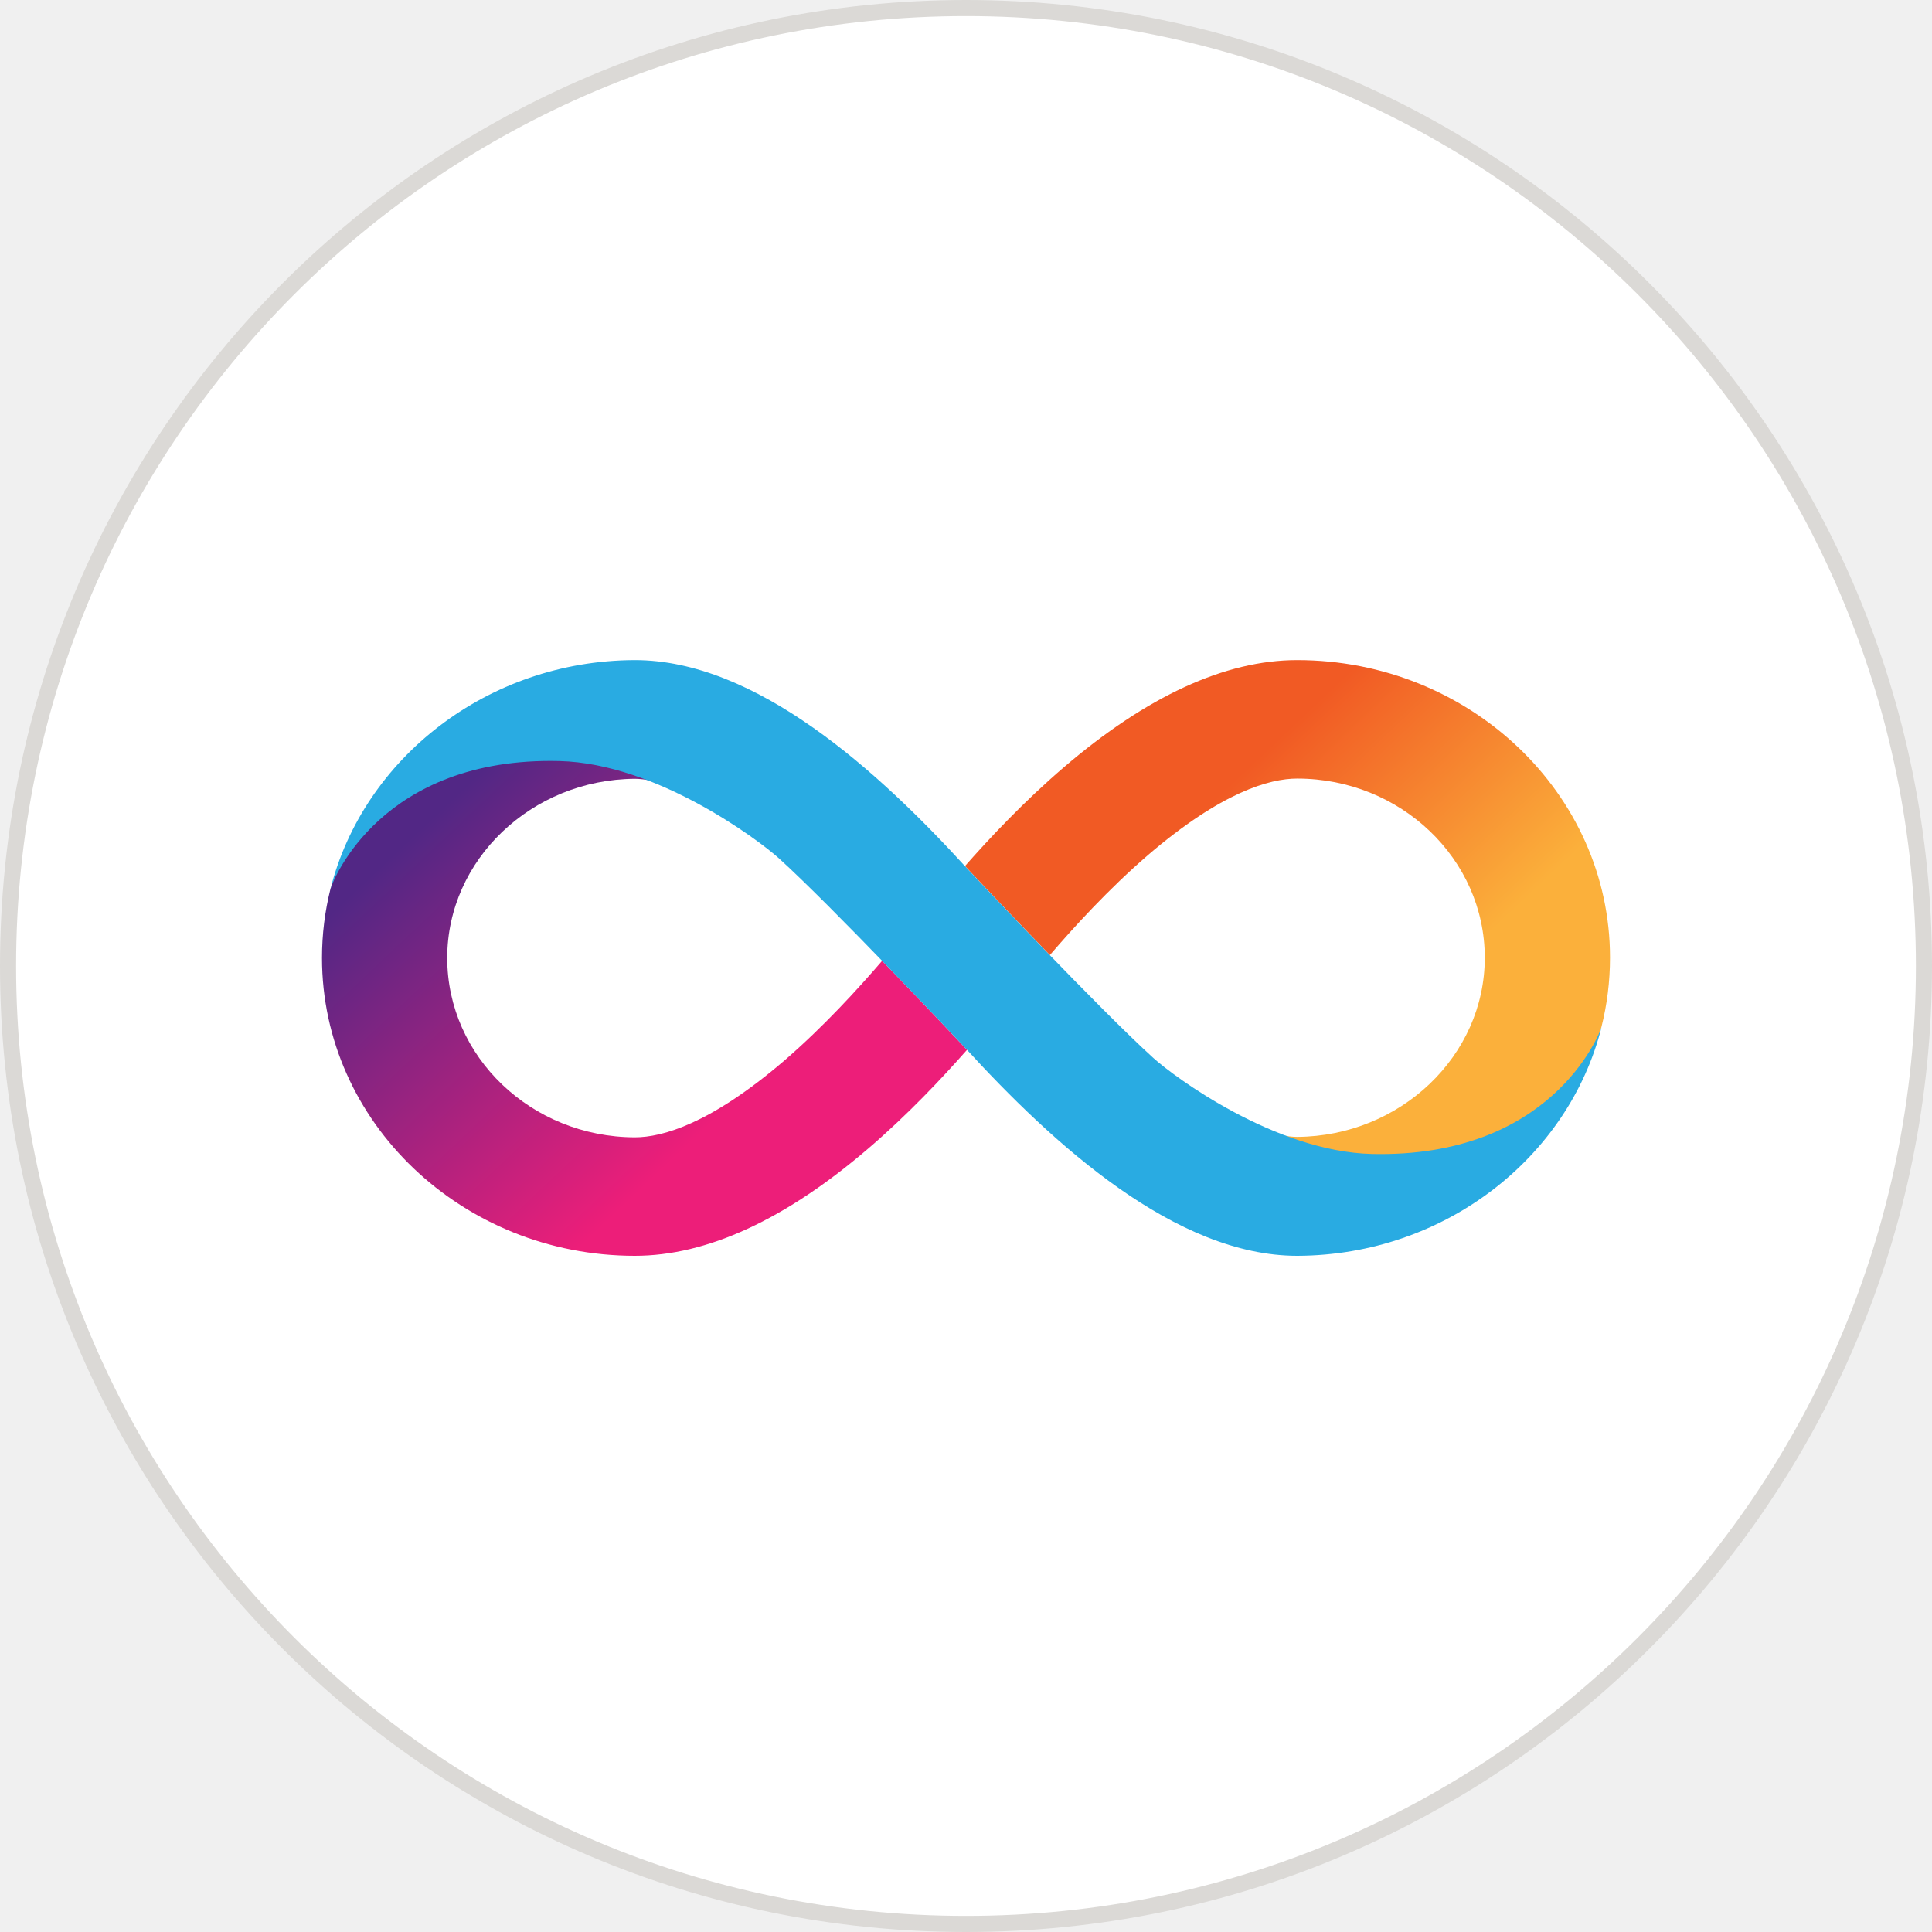
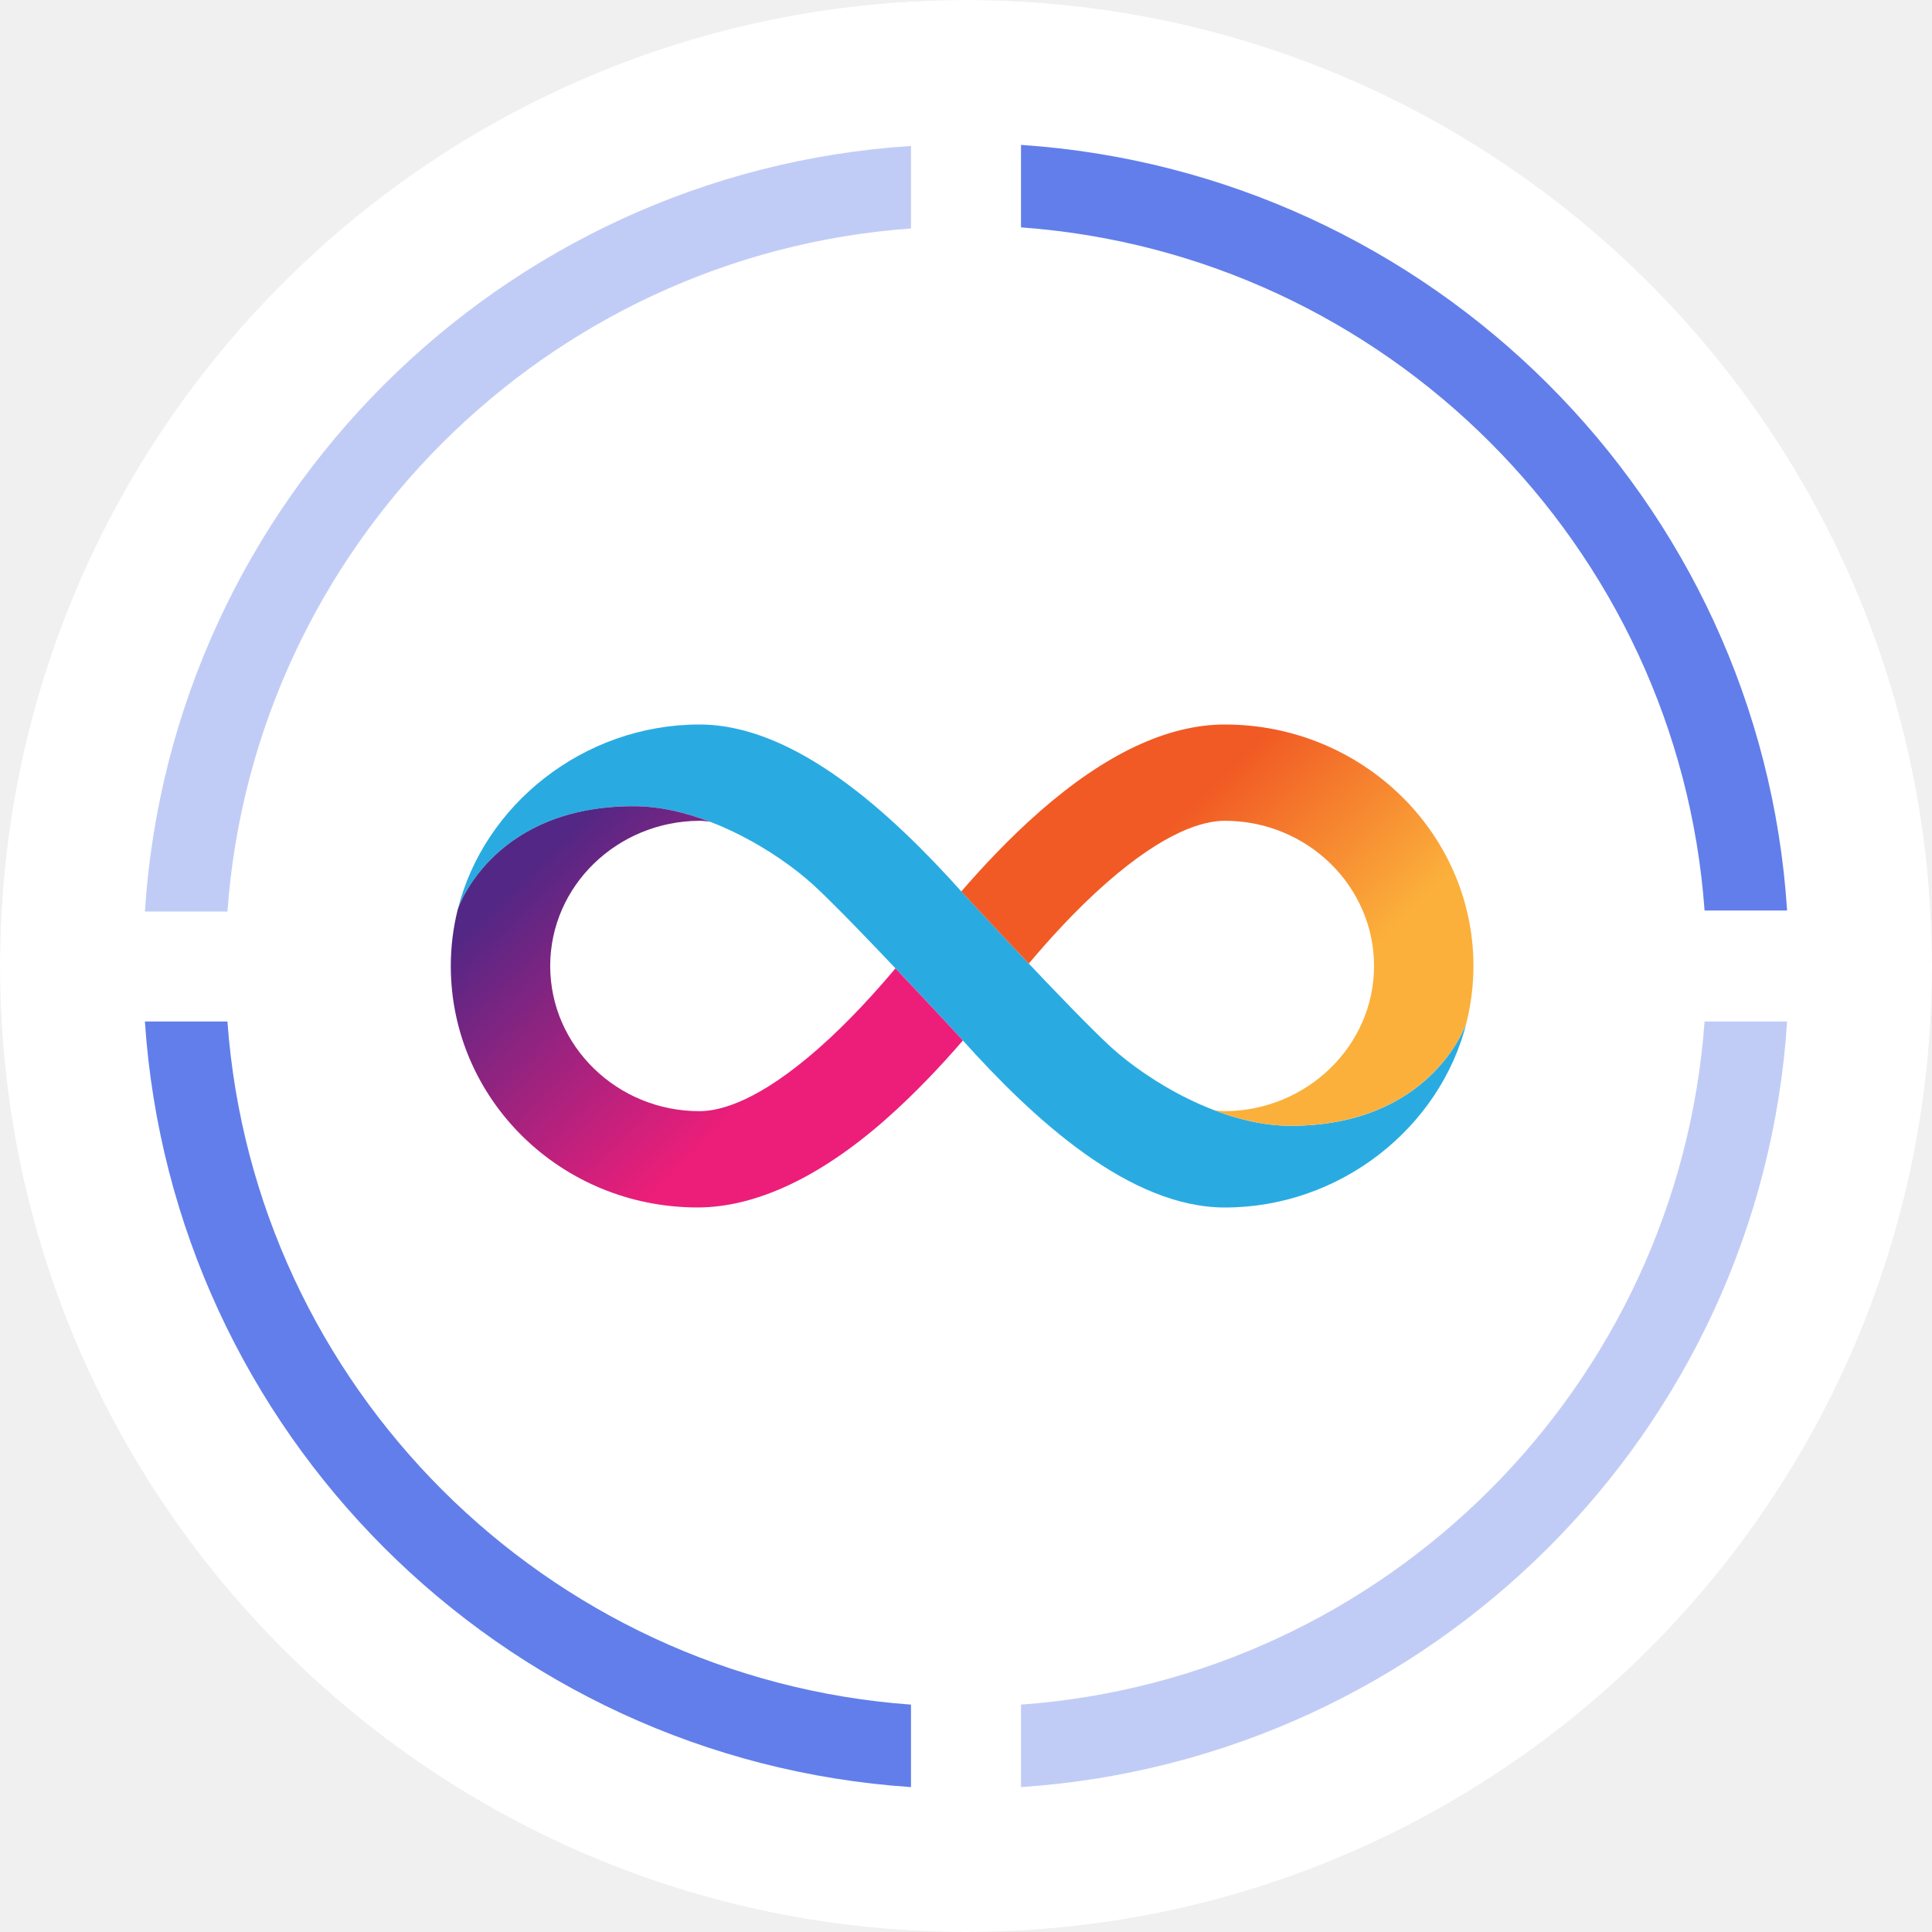
<svg xmlns="http://www.w3.org/2000/svg" width="46" height="46" viewBox="0 0 120 120" fill="none">
-   <g clip-path="url(#clip0_470_15002)">
-     <circle cx="60" cy="60" r="59.5" fill="white" stroke="#DBD9D6" />
-     <path d="M80.569 41C76.097 41 71.222 43.245 66.069 47.665C63.624 49.76 61.513 52.005 59.93 53.8C59.93 53.8 59.93 53.8 59.944 53.814V53.8C59.944 53.8 62.444 56.467 65.208 59.323C66.694 57.596 68.833 55.242 71.291 53.12C75.875 49.189 78.861 48.359 80.569 48.359C87 48.359 92.222 53.351 92.222 59.486C92.222 65.581 86.986 70.573 80.569 70.614C80.277 70.614 79.902 70.573 79.43 70.478C81.305 71.266 83.319 71.838 85.236 71.838C97.014 71.838 99.319 64.315 99.472 63.771C99.819 62.397 100 60.956 100 59.473C100 49.298 91.278 41 80.569 41Z" fill="url(#paint0_linear_470_15002)" />
-     <path d="M39.431 78C43.903 78 48.778 75.755 53.931 71.335C56.376 69.24 58.487 66.995 60.07 65.2C60.07 65.2 60.07 65.2 60.056 65.186V65.2C60.056 65.2 57.556 62.533 54.792 59.677C53.306 61.404 51.167 63.758 48.709 65.88C44.125 69.811 41.139 70.641 39.431 70.641C33 70.627 27.778 65.635 27.778 59.5C27.778 53.406 33.014 48.414 39.431 48.373C39.722 48.373 40.097 48.414 40.57 48.509C38.695 47.72 36.681 47.148 34.764 47.148C22.986 47.148 20.695 54.671 20.528 55.201C20.181 56.589 20 58.017 20 59.5C20 69.702 28.722 78 39.431 78Z" fill="url(#paint1_linear_470_15002)" />
-     <path d="M85.21 71.675C79.182 71.525 72.918 66.873 71.641 65.716C68.335 62.724 60.71 54.63 60.113 53.991C54.529 47.856 46.96 41 39.432 41H39.418H39.404C30.265 41.041 22.584 47.108 20.529 55.201C20.682 54.671 23.696 46.999 34.751 47.271C40.779 47.421 47.071 52.141 48.363 53.297C51.668 56.29 59.293 64.383 59.891 65.023C65.474 71.144 73.043 78 80.571 78H80.585H80.599C89.738 77.959 97.433 71.892 99.474 63.798C99.308 64.329 96.28 71.933 85.21 71.675Z" fill="#29ABE2" />
+   <g clip-path="url(#clip0_550_4484)">
+     <mask id="mask0_550_4484" style="mask-type:alpha" maskUnits="userSpaceOnUse" x="0" y="0" width="120" height="120">
+       <circle cx="60" cy="60" r="60" fill="white" />
+     </mask>
+     <g mask="url(#mask0_550_4484)">
+       <circle cx="60" cy="60" r="60" fill="white" />
+       <path fill-rule="evenodd" clip-rule="evenodd" d="M14.126 63.448C15.769 86.107 33.908 104.235 56.583 105.877V111C31.082 109.292 10.709 88.931 9 63.448H14.126Z" fill="#627EEA" />
+       <path fill-rule="evenodd" clip-rule="evenodd" d="M56.583 14.189C33.908 15.831 15.769 33.958 14.126 56.617H9C10.643 31.134 31.082 10.708 56.583 9.066V14.189Z" fill="#C1CCF6" />
+       <path fill-rule="evenodd" clip-rule="evenodd" d="M105.874 56.552C104.231 33.892 86.091 15.765 63.417 14.123V9C88.918 10.708 109.357 31.068 111 56.552H105.874Z" fill="#627EEA" />
+       <path fill-rule="evenodd" clip-rule="evenodd" d="M63.417 105.877C86.091 104.235 104.231 86.107 105.874 63.448H111C109.357 88.931 88.918 109.292 63.417 111V105.877Z" fill="#C1CCF6" />
+       <path d="M80.163 69.925C75.827 69.925 71.248 67.089 69.001 65.033C66.544 62.783 59.792 55.458 59.762 55.425C55.333 50.484 49.38 45 43.44 45C36.287 45 30.048 49.955 28.425 56.519C28.551 56.088 30.823 50.075 39.361 50.075C43.697 50.075 48.276 52.911 50.523 54.967C52.98 57.217 59.732 64.542 59.762 64.575C64.19 69.516 70.144 75 76.083 75C83.236 75 89.475 70.045 91.098 63.481C90.972 63.912 88.701 69.925 80.163 69.925Z" fill="#29ABE2" />
+       <path d="M59.759 64.572C59.743 64.553 57.798 62.445 55.619 60.146C54.441 61.545 52.742 63.451 50.792 65.161C47.155 68.349 44.79 69.017 43.438 69.017C38.335 69.017 34.174 64.97 34.174 59.999C34.174 55.027 38.33 51.01 43.438 50.98C43.623 50.98 43.847 50.999 44.12 51.049C42.584 50.459 40.956 50.075 39.358 50.075C30.823 50.075 28.548 56.085 28.423 56.519C28.147 57.637 28 58.801 28 59.999C28 68.27 34.823 74.997 43.329 74.997C46.877 74.997 50.847 73.178 54.938 69.592C56.871 67.896 58.548 66.083 59.808 64.626C59.792 64.607 59.775 64.591 59.759 64.572Z" fill="url(#paint0_linear_550_4484)" />
+       <path d="M59.759 55.425C59.775 55.444 61.72 57.553 63.899 59.851C65.077 58.452 66.776 56.546 68.725 54.836C72.363 51.648 74.728 50.98 76.08 50.98C81.183 50.98 85.344 55.027 85.344 59.999C85.344 64.943 81.188 68.987 76.08 69.017C75.895 69.017 75.671 68.998 75.398 68.949C76.934 69.538 78.562 69.922 80.16 69.922C88.695 69.922 90.97 63.912 91.095 63.478C91.371 62.36 91.518 61.196 91.518 59.999C91.518 51.728 84.586 45 76.078 45C72.53 45 68.668 46.819 64.578 50.405C62.644 52.101 60.967 53.915 59.707 55.371C59.724 55.39 59.74 55.406 59.756 55.425H59.759Z" fill="url(#paint1_linear_550_4484)" />
+     </g>
  </g>
  <defs>
-     <linearGradient id="paint0_linear_470_15002" x1="70.454" y1="43.44" x2="96.304" y2="70.771" gradientUnits="userSpaceOnUse">
+     <linearGradient id="paint0_linear_550_4484" x1="51.441" y1="73.034" x2="30.55" y2="51.4" gradientUnits="userSpaceOnUse">
+       <stop offset="0.22" stop-color="#ED1E79" />
+       <stop offset="0.89" stop-color="#522785" />
+     </linearGradient>
+     <linearGradient id="paint1_linear_550_4484" x1="68.063" y1="46.977" x2="88.957" y2="68.611" gradientUnits="userSpaceOnUse">
      <stop offset="0.21" stop-color="#F15A24" />
-       <stop offset="0.684" stop-color="#FBB03B" />
+       <stop offset="0.68" stop-color="#FBB03B" />
    </linearGradient>
-     <linearGradient id="paint1_linear_470_15002" x1="49.546" y1="75.56" x2="23.696" y2="48.229" gradientUnits="userSpaceOnUse">
-       <stop offset="0.21" stop-color="#ED1E79" />
-       <stop offset="0.893" stop-color="#522785" />
-     </linearGradient>
-     <clipPath id="clip0_470_15002">
+     <clipPath id="clip0_550_4484">
      <rect width="120" height="120" fill="white" />
    </clipPath>
  </defs>
</svg>
